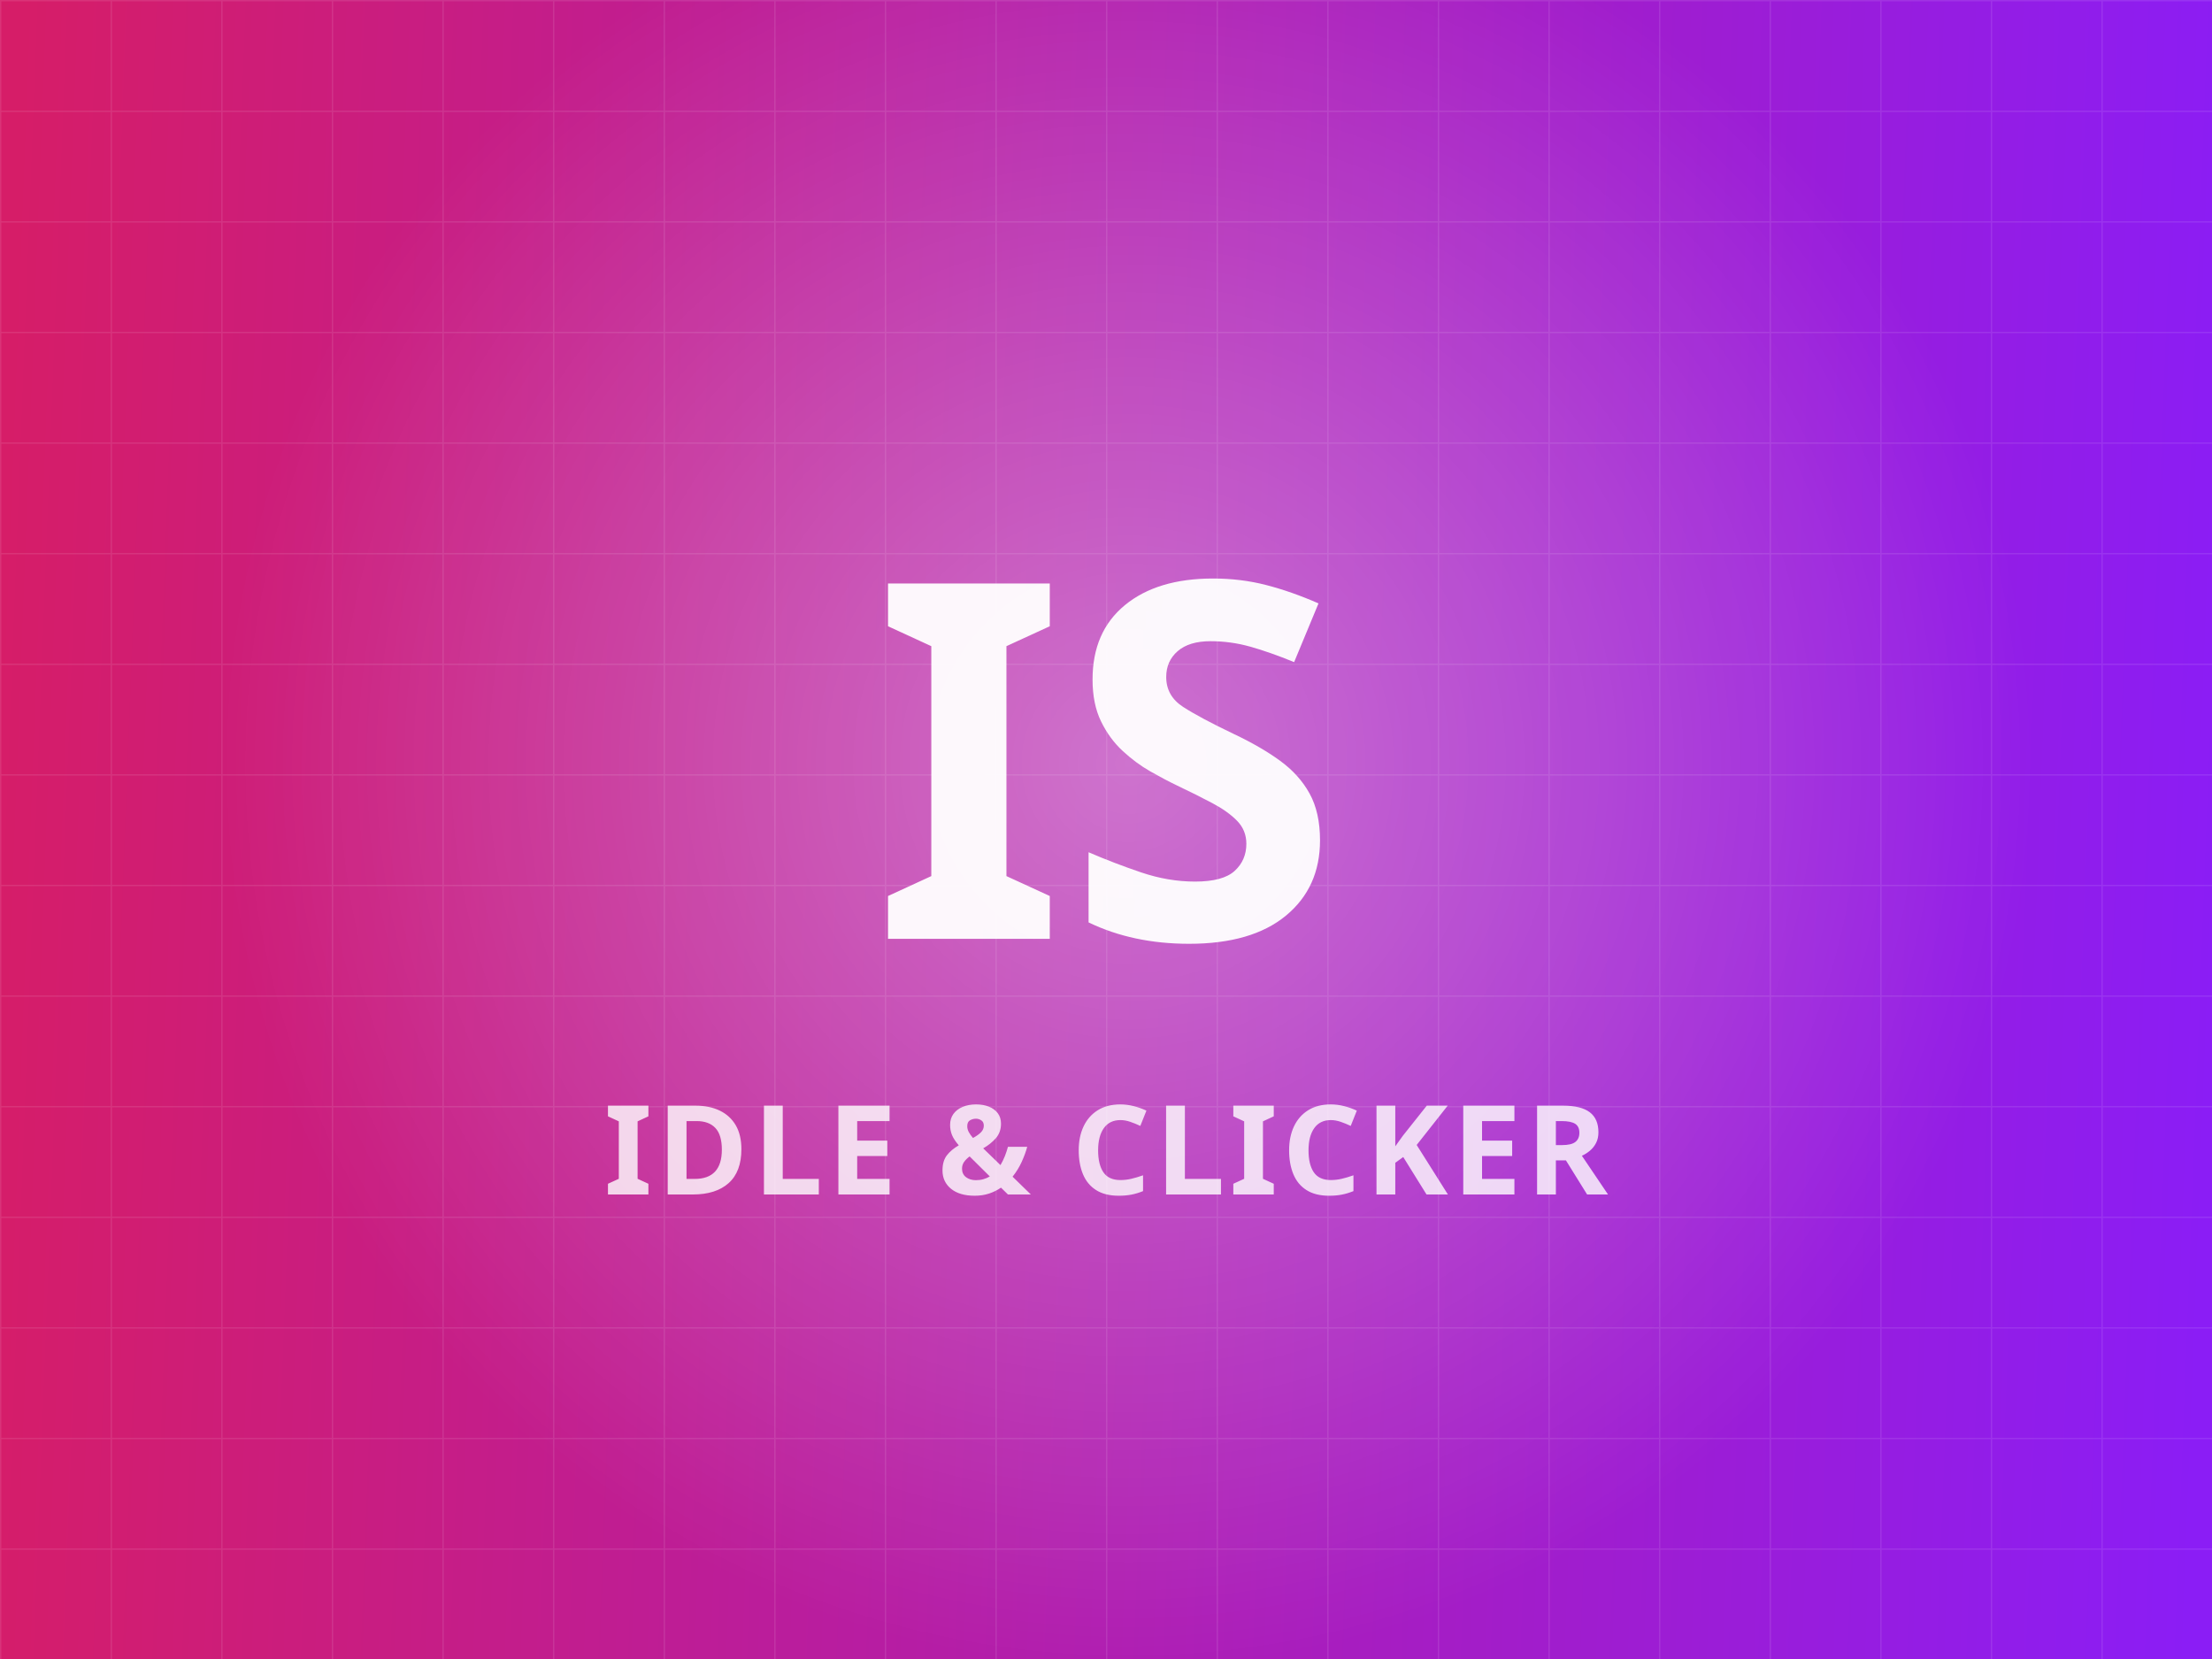
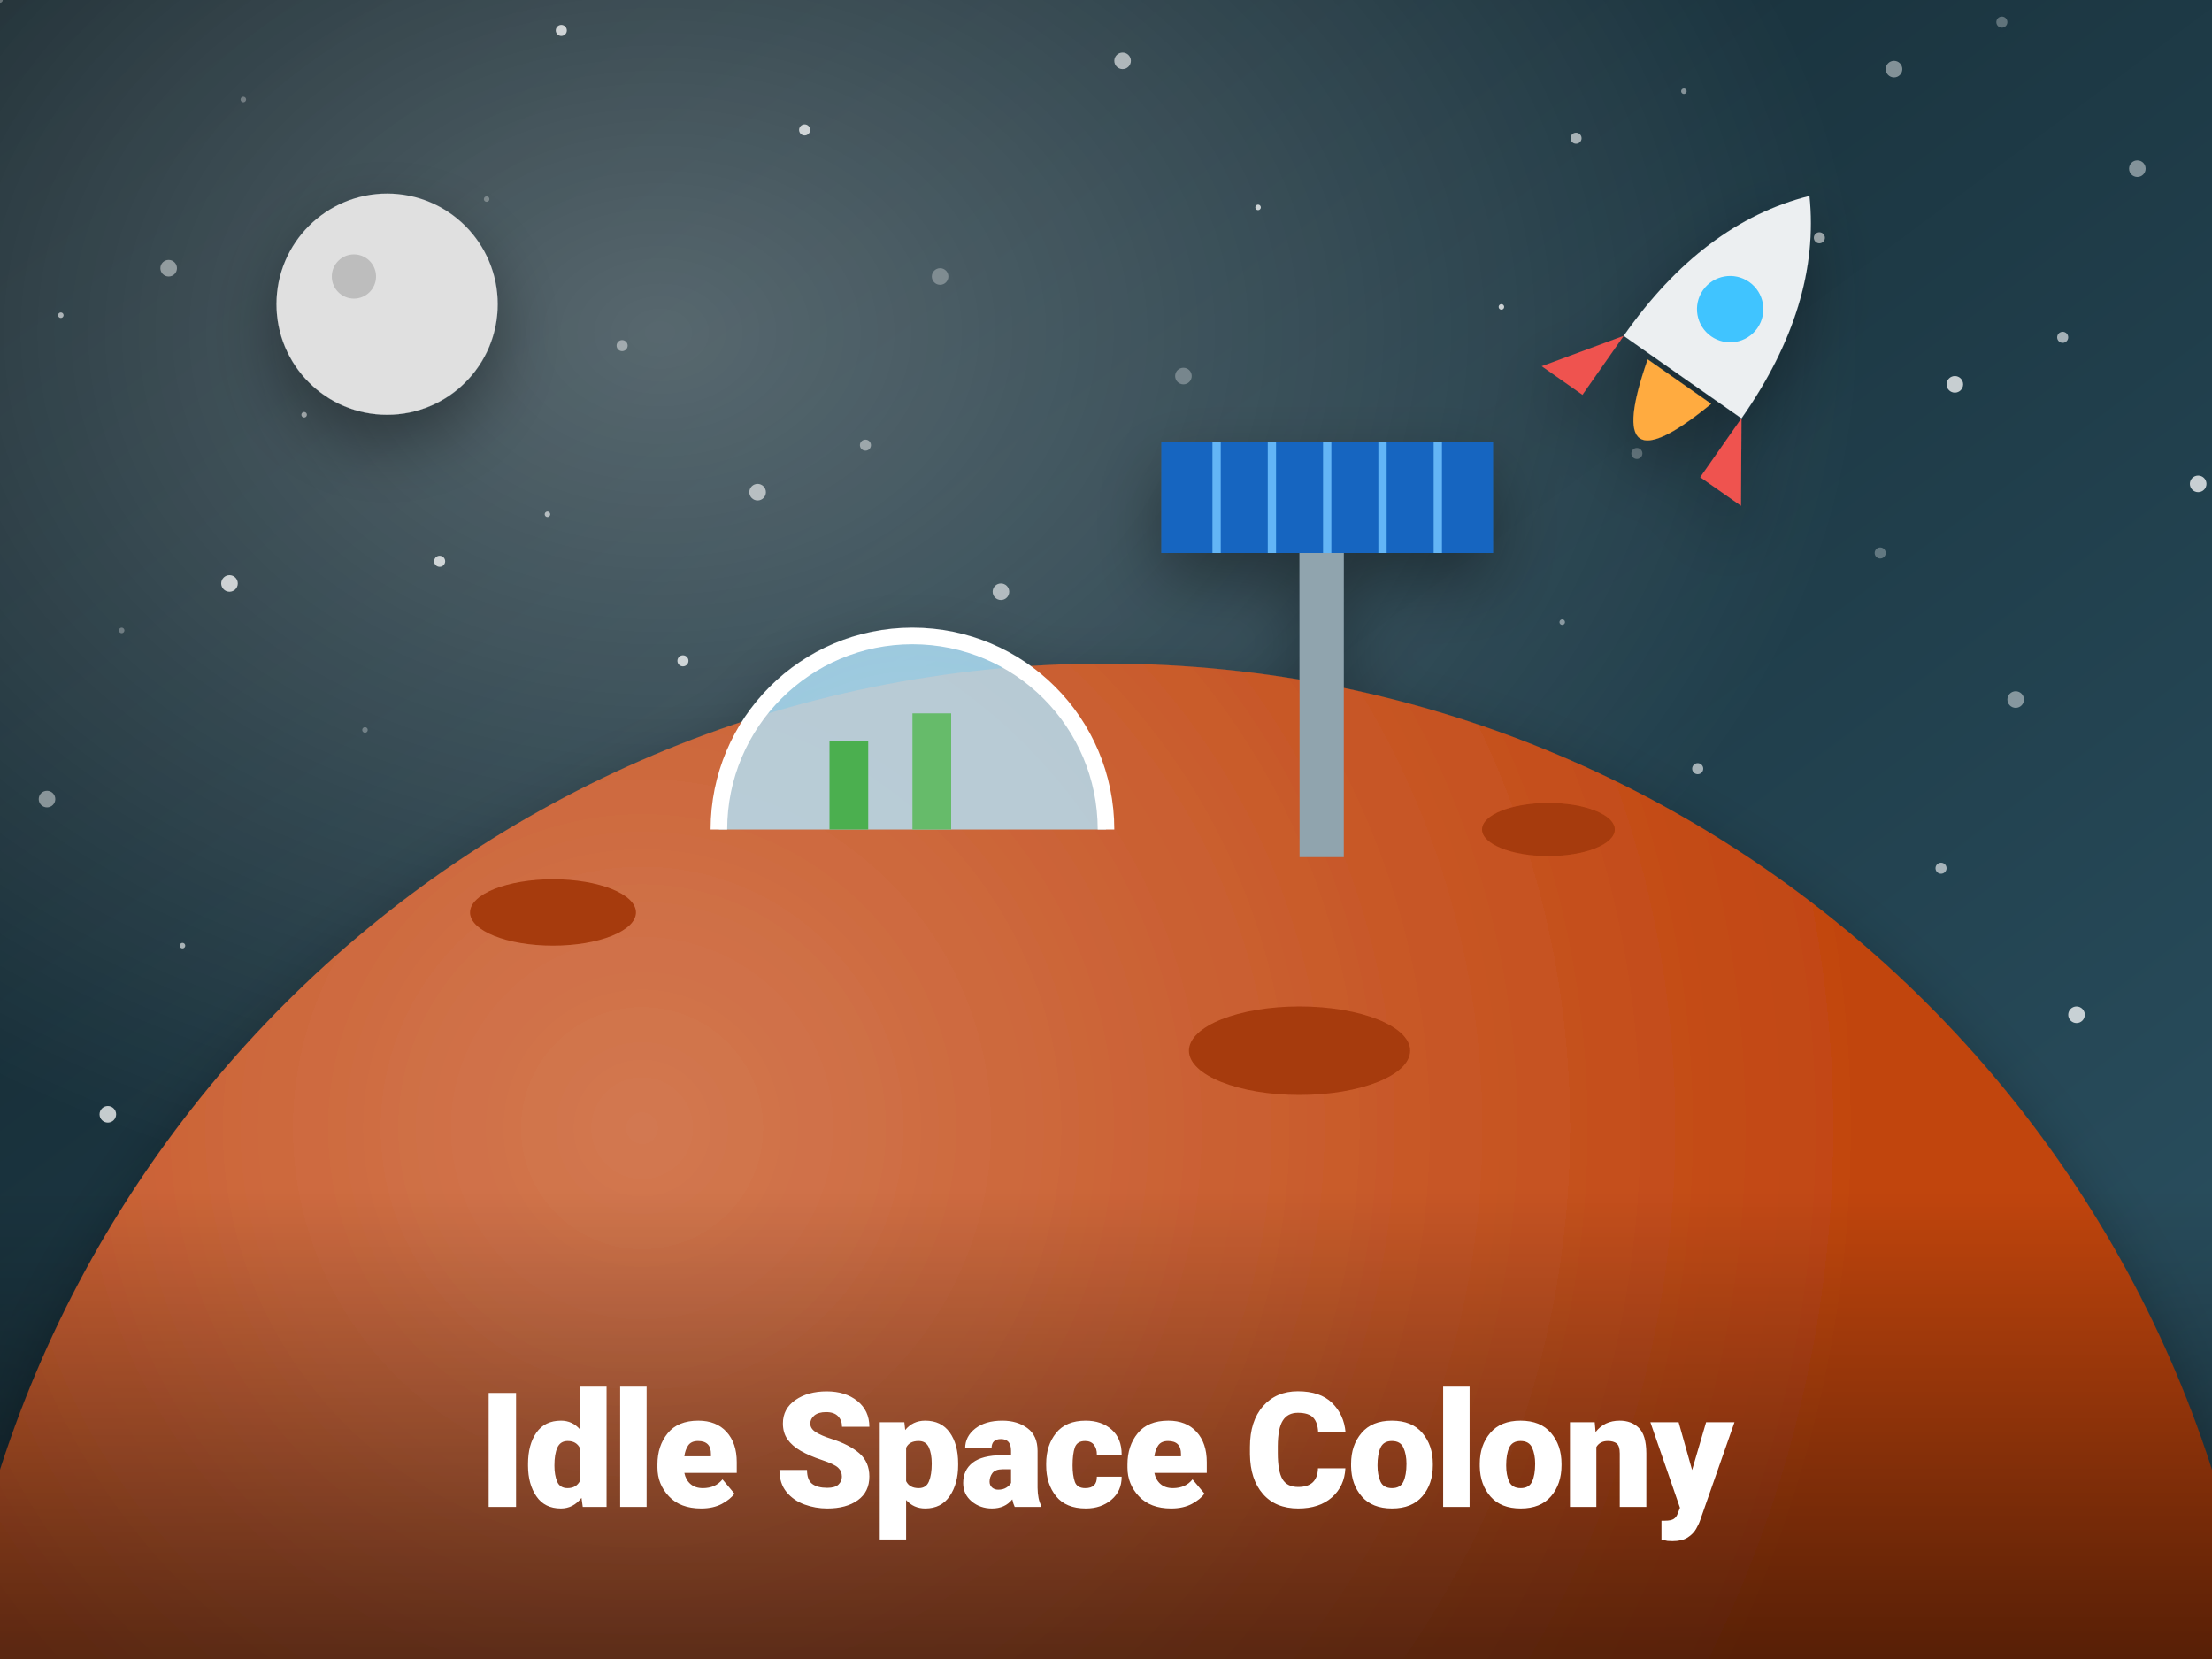
<svg xmlns="http://www.w3.org/2000/svg" width="800" height="600" viewBox="0 0 800 600" role="img" aria-label="Idle Space Colony">
  <defs>
-     <linearGradient id="g" gradientTransform="rotate(1 .5 .5)">
-       <stop offset="0%" stop-color="#d61d68" />
-       <stop offset="100%" stop-color="#8b1df5" />
+     <linearGradient id="bg" x1="0" y1="0" x2="1" y2="1">
+       <stop offset="0" stop-color="#0f2027" />
+       <stop offset="1" stop-color="#2c5364" />
    </linearGradient>
-     <radialGradient id="glow">
-       <stop offset="0%" stop-color="#ffffff" stop-opacity=".38" />
-       <stop offset="100%" stop-color="#ffffff" stop-opacity="0" />
+     <radialGradient id="hl" cx=".3" cy=".2" r=".9">
+       <stop offset="0" stop-color="#fff" stop-opacity=".28" />
+       <stop offset=".6" stop-color="#fff" stop-opacity="0" />
    </radialGradient>
-     <pattern id="grid" width="40" height="40" patternUnits="userSpaceOnUse">
-       <path d="M40 0H0v40" fill="none" stroke="#ffffff" stroke-opacity=".10" stroke-width="1" />
-     </pattern>
+     <linearGradient id="fade" x1="0" y1="0" x2="0" y2="1">
+       <stop offset="0" stop-color="#000" stop-opacity="0" />
+       <stop offset="1" stop-color="#000" stop-opacity=".55" />
+     </linearGradient>
+     <filter id="sh" x="-20%" y="-20%" width="140%" height="140%">
+       <feDropShadow dx="0" dy="10" stdDeviation="12" flood-color="#000" flood-opacity=".35" />
+     </filter>
  </defs>
-   <rect width="800" height="600" fill="url(#g)" />
-   <rect width="800" height="600" fill="url(#grid)" />
-   <circle cx="408" cy="276" r="330" fill="url(#glow)" />
-   <text x="50%" y="46%" text-anchor="middle" dominant-baseline="middle" font-family="ui-sans-serif, system-ui, sans-serif" font-size="180" font-weight="800" fill="#ffffff" fill-opacity=".95">IS</text>
-   <text x="50%" y="72%" text-anchor="middle" font-family="ui-sans-serif, system-ui, sans-serif" font-size="45" font-weight="600" letter-spacing="1.5" fill="#ffffff" fill-opacity=".8">IDLE &amp; CLICKER</text>
+   <rect width="800" height="600" fill="url(#bg)" />
+   <g fill="#fff">
+     <circle cx="0" cy="0" r="1" opacity="0.3" />
+     <circle cx="137" cy="89" r="2" opacity="0.45" />
+     <circle cx="274" cy="178" r="3" opacity="0.6" />
+     <circle cx="411" cy="267" r="1" opacity="0.75" />
+     <circle cx="548" cy="356" r="2" opacity="0.3" />
+     <circle cx="685" cy="25" r="3" opacity="0.45" />
+     <circle cx="22" cy="114" r="1" opacity="0.6" />
+     <circle cx="159" cy="203" r="2" opacity="0.75" />
+     <circle cx="296" cy="292" r="3" opacity="0.3" />
+     <circle cx="433" cy="381" r="1" opacity="0.45" />
+     <circle cx="570" cy="50" r="2" opacity="0.6" />
+     <circle cx="707" cy="139" r="3" opacity="0.75" />
+     <circle cx="44" cy="228" r="1" opacity="0.3" />
+     <circle cx="181" cy="317" r="2" opacity="0.45" />
+     <circle cx="318" cy="406" r="3" opacity="0.6" />
+     <circle cx="455" cy="75" r="1" opacity="0.75" />
+     <circle cx="592" cy="164" r="2" opacity="0.3" />
+     <circle cx="729" cy="253" r="3" opacity="0.45" />
+     <circle cx="66" cy="342" r="1" opacity="0.6" />
+     <circle cx="203" cy="11" r="2" opacity="0.75" />
+     <circle cx="340" cy="100" r="3" opacity="0.3" />
+     <circle cx="477" cy="189" r="1" opacity="0.45" />
+     <circle cx="614" cy="278" r="2" opacity="0.6" />
+     <circle cx="751" cy="367" r="3" opacity="0.75" />
+     <circle cx="88" cy="36" r="1" opacity="0.3" />
+     <circle cx="225" cy="125" r="2" opacity="0.45" />
+     <circle cx="362" cy="214" r="3" opacity="0.6" />
+     <circle cx="499" cy="303" r="1" opacity="0.75" />
+     <circle cx="636" cy="392" r="2" opacity="0.3" />
+     <circle cx="773" cy="61" r="3" opacity="0.45" />
+     <circle cx="110" cy="150" r="1" opacity="0.6" />
+     <circle cx="247" cy="239" r="2" opacity="0.75" />
+     <circle cx="384" cy="328" r="3" opacity="0.3" />
+     <circle cx="521" cy="417" r="1" opacity="0.45" />
+     <circle cx="658" cy="86" r="2" opacity="0.6" />
+     <circle cx="795" cy="175" r="3" opacity="0.75" />
+     <circle cx="132" cy="264" r="1" opacity="0.3" />
+     <circle cx="269" cy="353" r="2" opacity="0.45" />
+     <circle cx="406" cy="22" r="3" opacity="0.6" />
+     <circle cx="543" cy="111" r="1" opacity="0.75" />
+     <circle cx="680" cy="200" r="2" opacity="0.3" />
+     <circle cx="17" cy="289" r="3" opacity="0.45" />
+     <circle cx="154" cy="378" r="1" opacity="0.6" />
+     <circle cx="291" cy="47" r="2" opacity="0.75" />
+     <circle cx="428" cy="136" r="3" opacity="0.3" />
+     <circle cx="565" cy="225" r="1" opacity="0.45" />
+     <circle cx="702" cy="314" r="2" opacity="0.6" />
+     <circle cx="39" cy="403" r="3" opacity="0.75" />
+     <circle cx="176" cy="72" r="1" opacity="0.3" />
+     <circle cx="313" cy="161" r="2" opacity="0.45" />
+     <circle cx="450" cy="250" r="3" opacity="0.6" />
+     <circle cx="587" cy="339" r="1" opacity="0.75" />
+     <circle cx="724" cy="8" r="2" opacity="0.3" />
+     <circle cx="61" cy="97" r="3" opacity="0.45" />
+     <circle cx="198" cy="186" r="1" opacity="0.6" />
+     <circle cx="335" cy="275" r="2" opacity="0.75" />
+     <circle cx="472" cy="364" r="3" opacity="0.3" />
+     <circle cx="609" cy="33" r="1" opacity="0.45" />
+     <circle cx="746" cy="122" r="2" opacity="0.6" />
+     <circle cx="83" cy="211" r="3" opacity="0.75" />
+   </g>
+   <rect width="800" height="600" fill="url(#hl)" />
+   <g filter="url(#sh)">
+     <circle cx="400" cy="660" r="420" fill="#c1440e" />
+     <circle cx="400" cy="660" r="420" fill="url(#hl)" />
+     <g fill="#a63a0c">
+       <ellipse cx="200" cy="330" rx="30" ry="12.0" />
+       <ellipse cx="560" cy="300" rx="24" ry="9.6" />
+       <ellipse cx="470" cy="380" rx="40" ry="16.0" />
+     </g>
+     <path d="M260 300 a70 70 0 0 1 140 0z" fill="#b3e5fc" opacity=".8" />
+     <path d="M260 300 a70 70 0 0 1 140 0" fill="none" stroke="#fff" stroke-width="6" />
+     <rect x="300" y="268" width="14" height="32" fill="#4caf50" />
+     <rect x="330" y="258" width="14" height="42" fill="#66bb6a" />
+     <rect x="470" y="190" width="16" height="120" fill="#90a4ae" />
+     <rect x="420" y="160" width="120" height="40" fill="#1565c0" />
+     <path d="M440 160 v40 M460 160 v40 M480 160 v40 M500 160 v40 M520 160 v40" stroke="#64b5f6" stroke-width="3" />
+     <g transform="translate(620 120) rotate(35)">
+       <path d="M0 -60 q26 30 26 80 h-52 q0 -50 26 -80z" fill="#eceff1" />
+       <circle cy="-10" r="12" fill="#40c4ff" />
+       <path d="M-26 20 l-18 26 h18z M26 20 l18 26 h-18z" fill="#ef5350" />
+       <path d="M-14 22 q14 50 28 0" fill="#ffab40" />
+     </g>
+     <circle cx="140" cy="110" r="40" fill="#e0e0e0" />
+     <circle cx="128" cy="100" r="8" fill="#bdbdbd" />
+   </g>
+   <rect y="430" width="800" height="170" fill="url(#fade)" />
+   <text x="400" y="545" text-anchor="middle" font-family="ui-sans-serif,system-ui,-apple-system,Segoe UI,Roboto,sans-serif" font-size="58" font-weight="800" fill="#fff" letter-spacing="-1">Idle Space Colony</text>
</svg>
